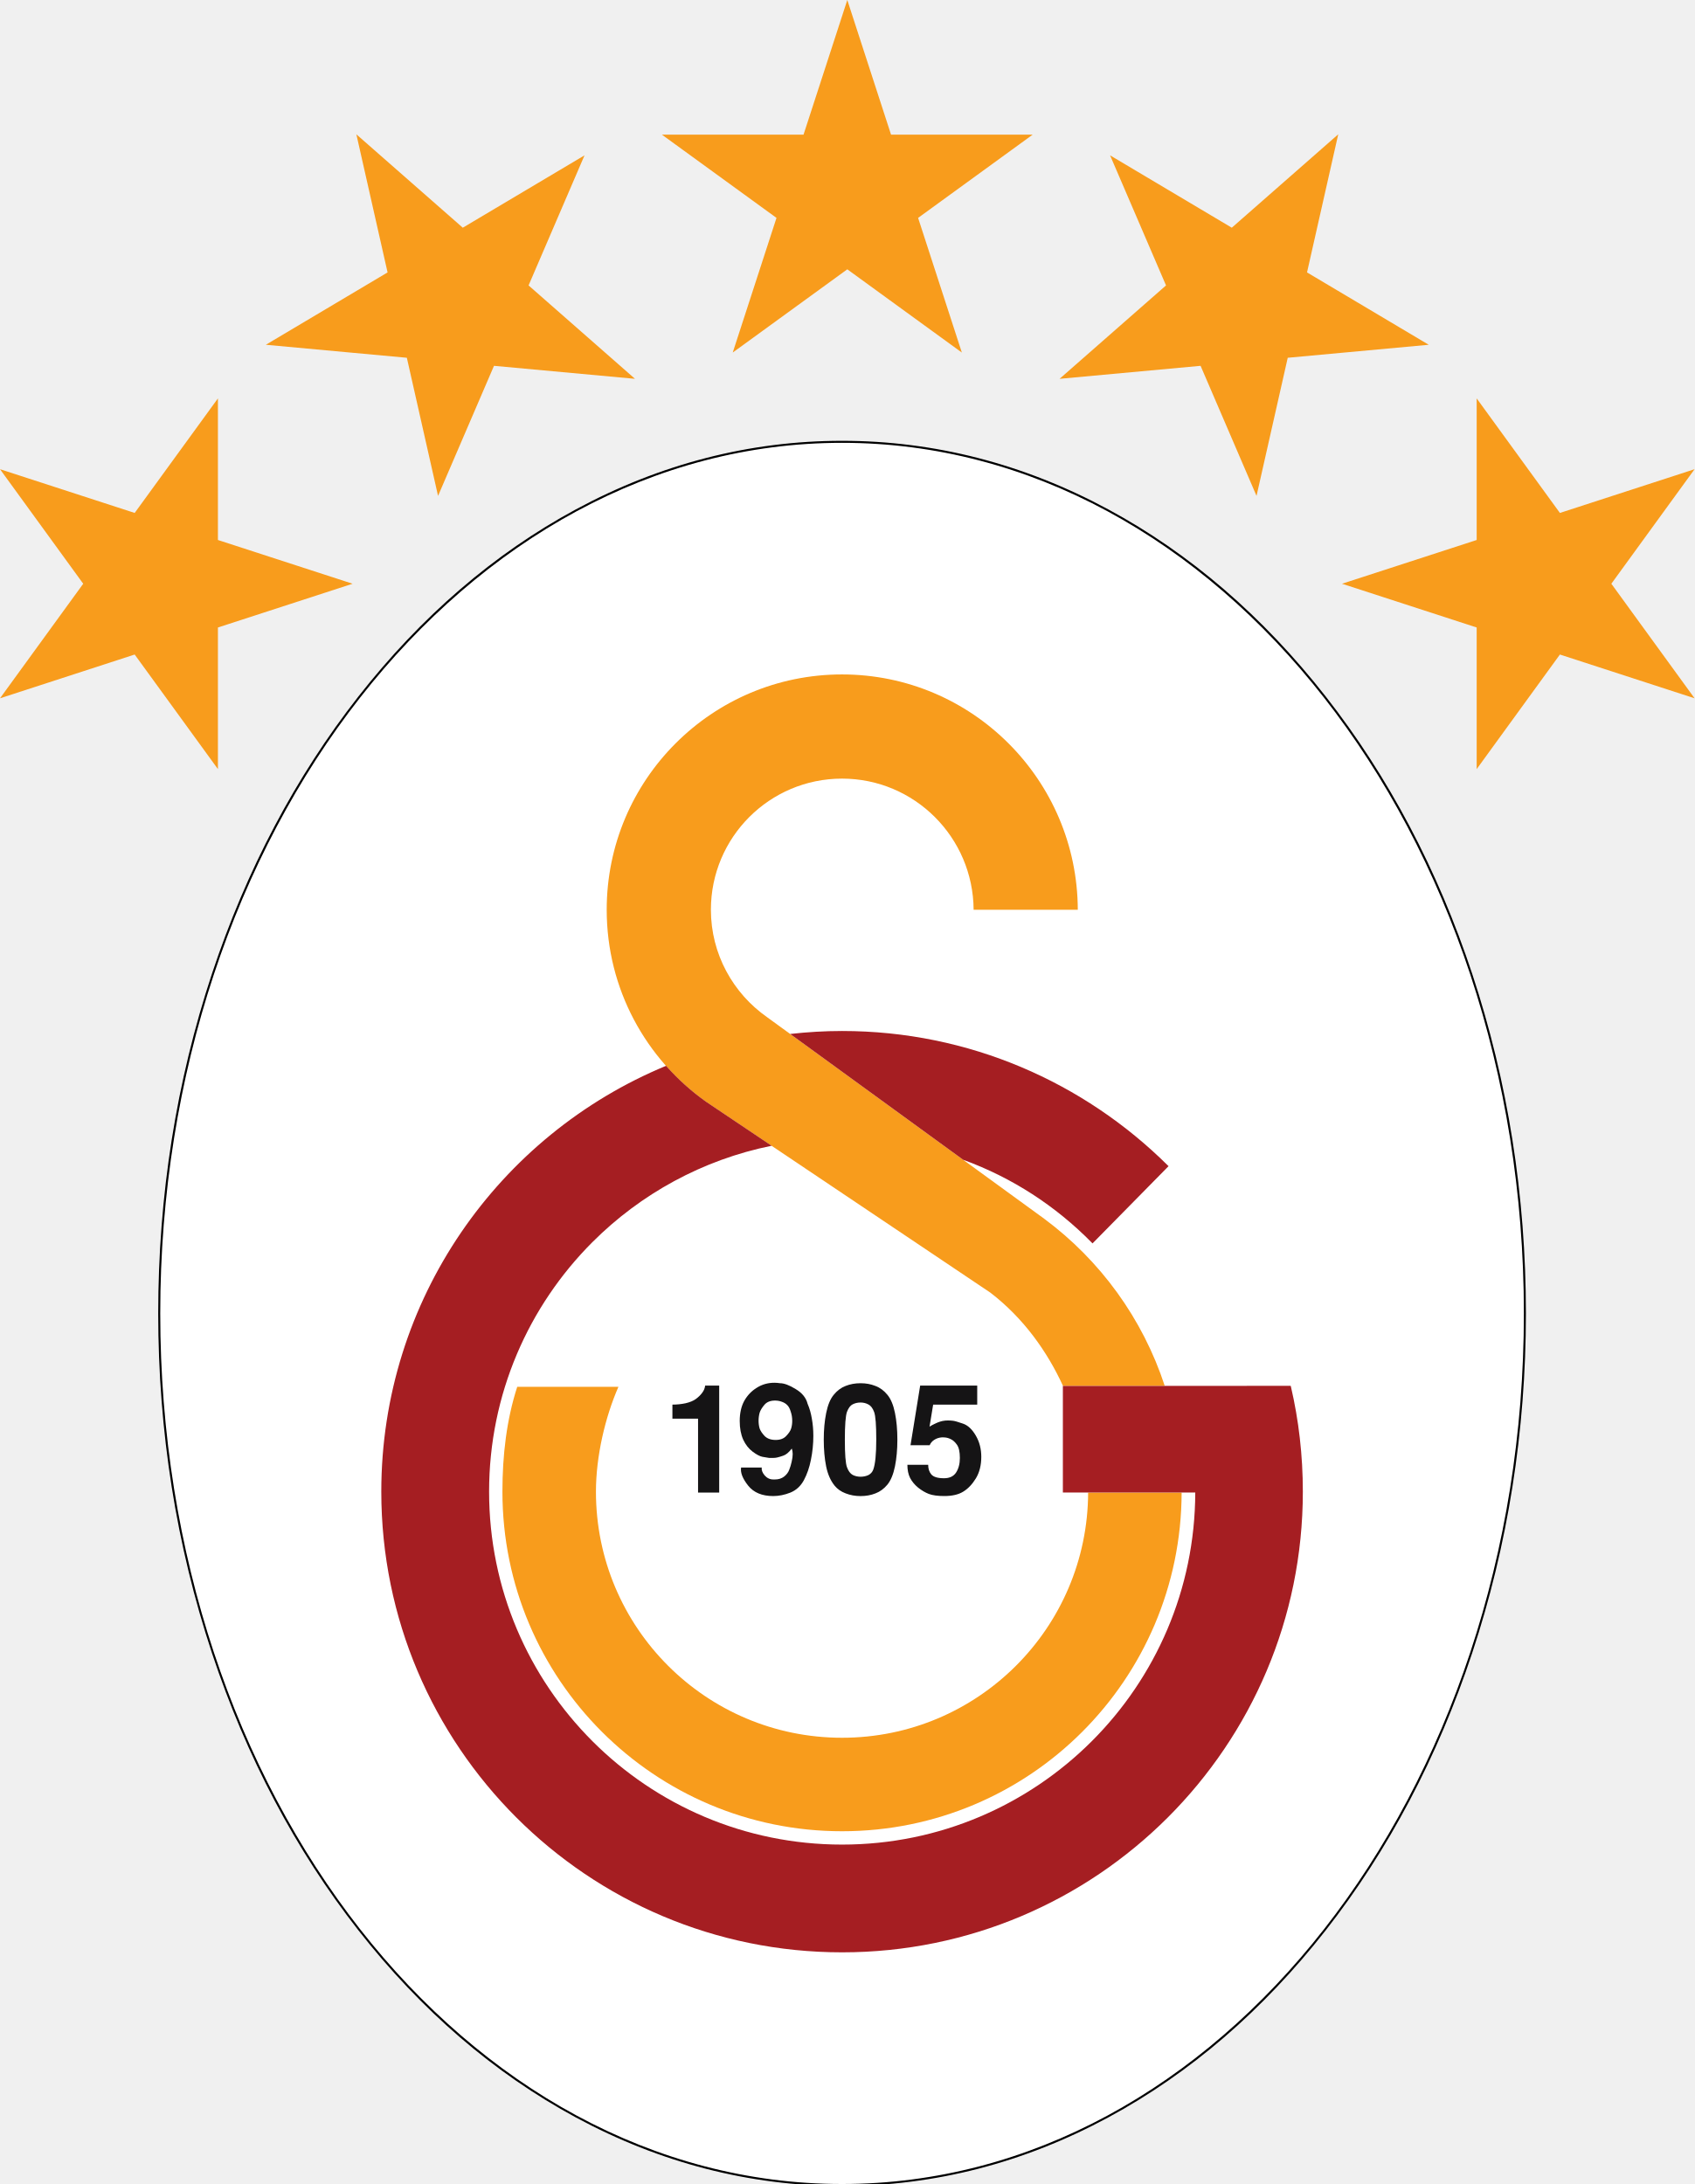
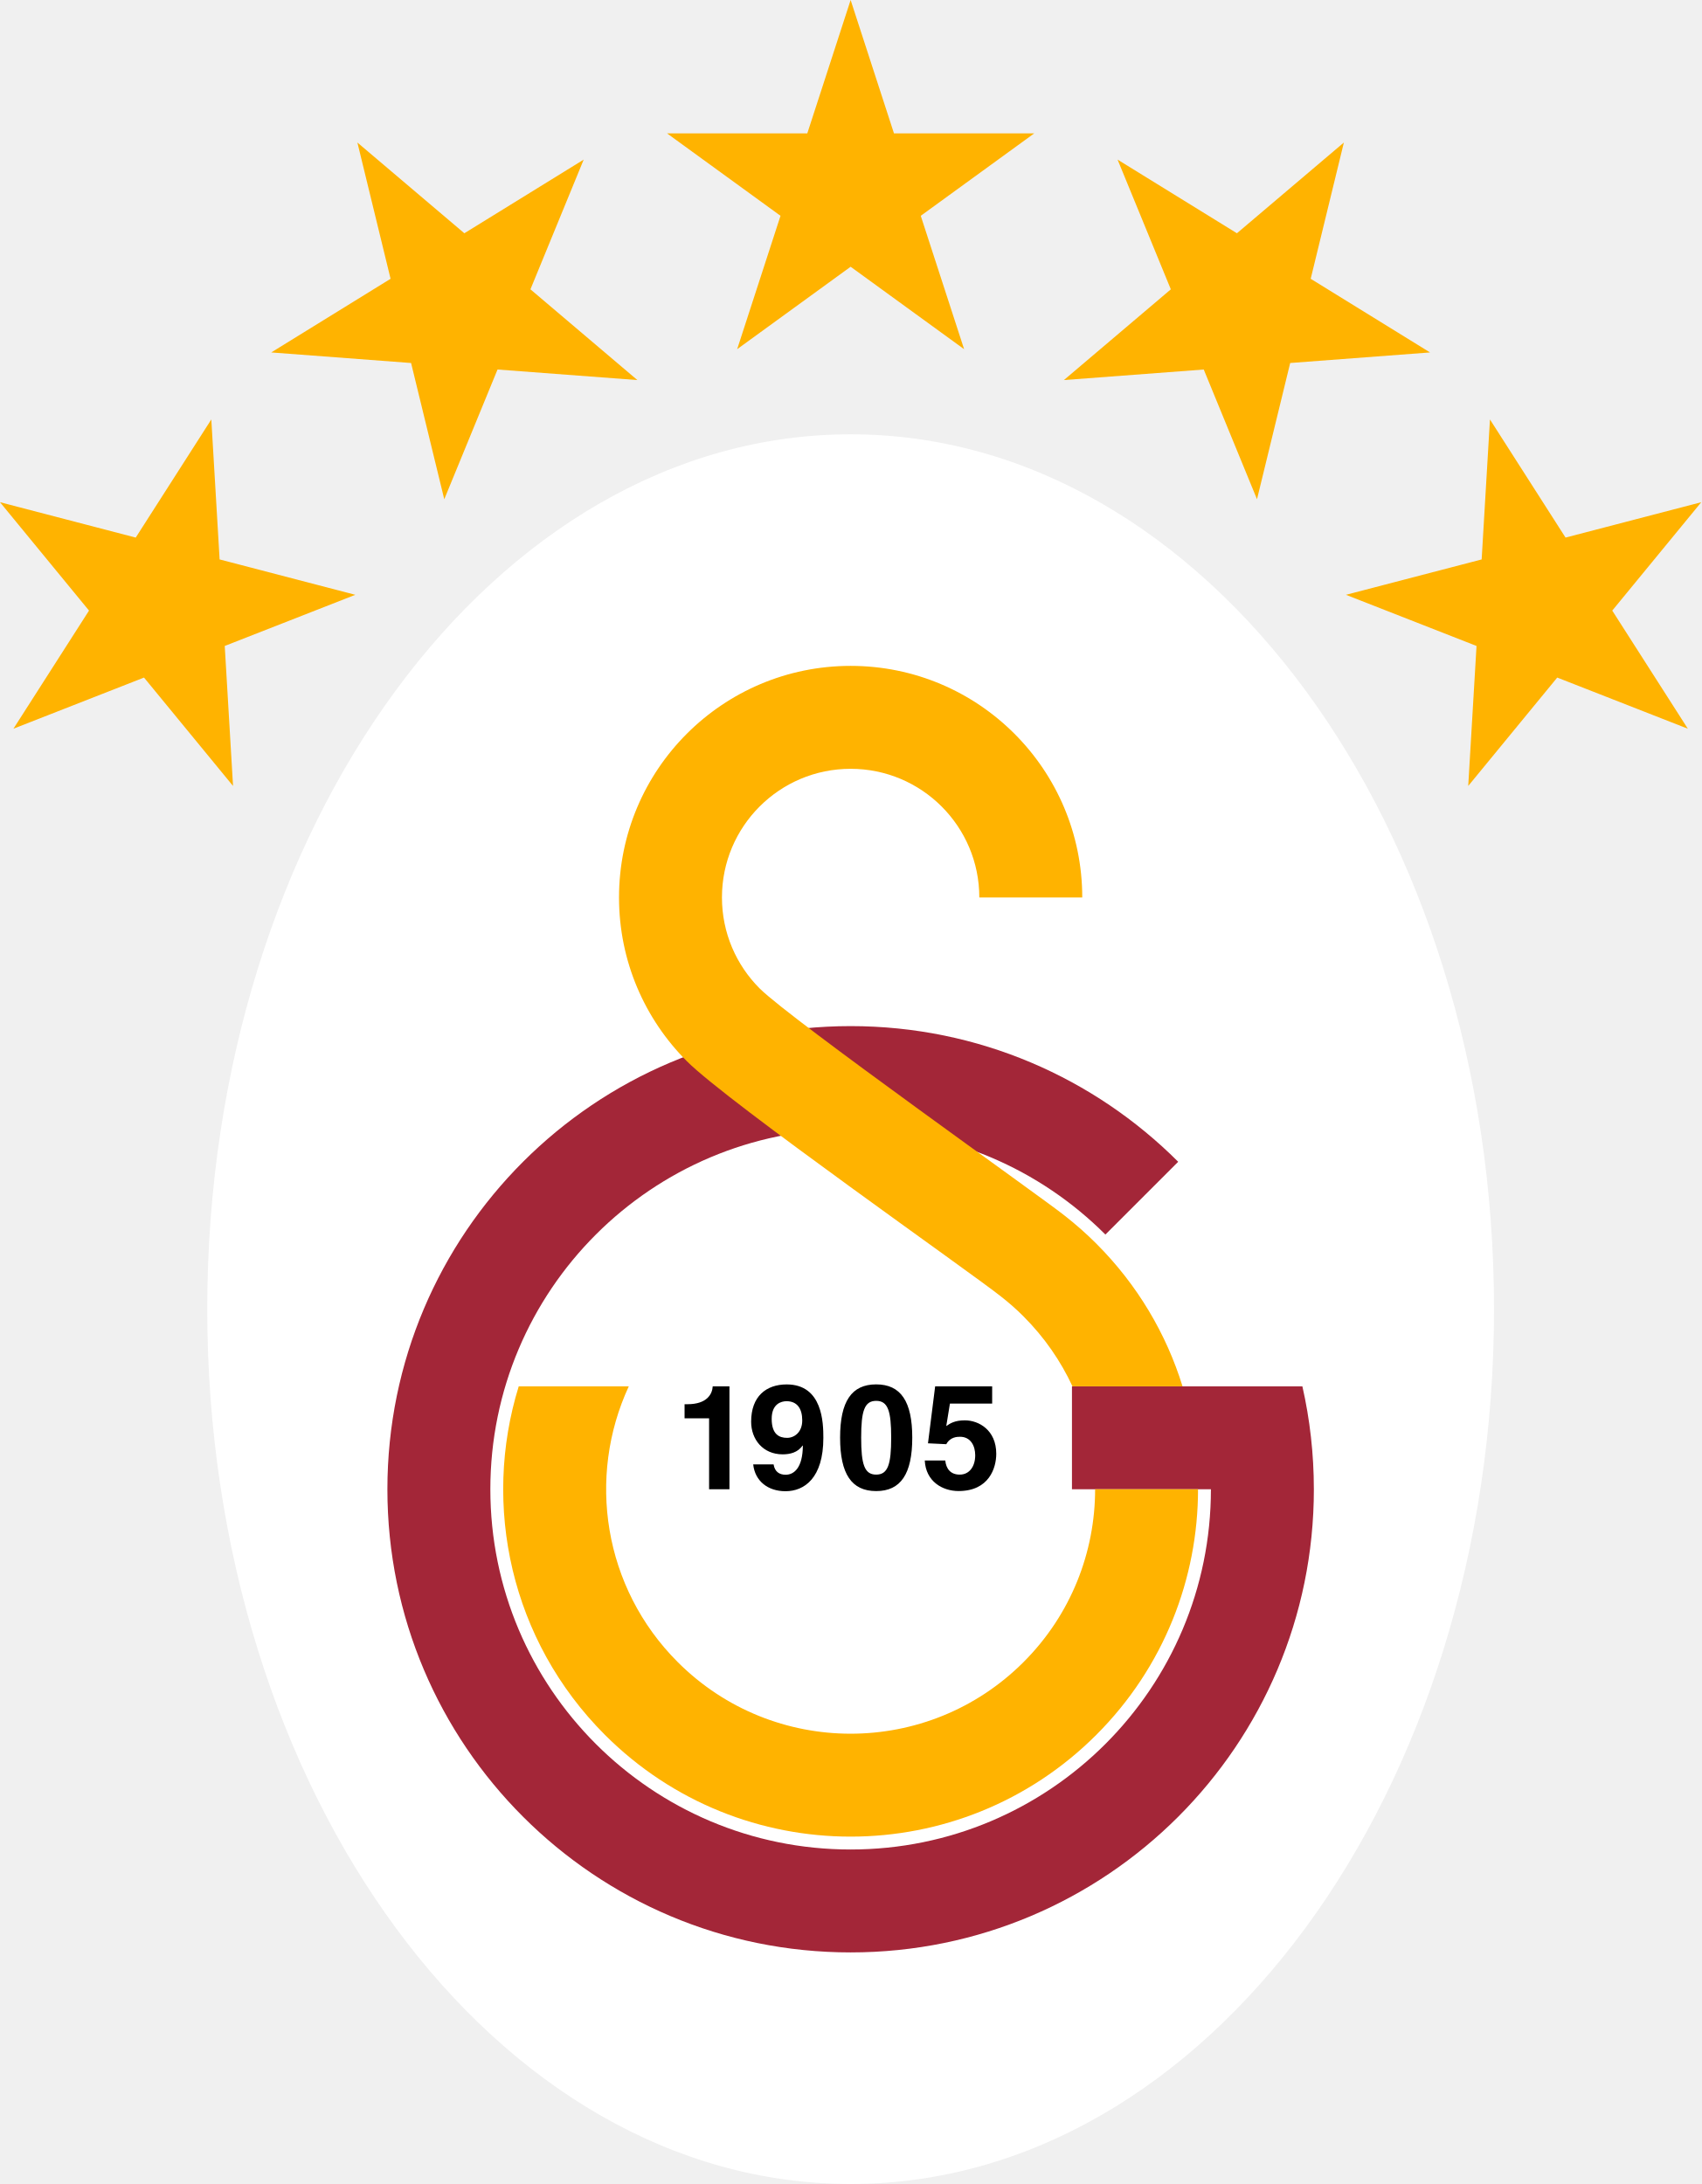
- <svg xmlns="http://www.w3.org/2000/svg" id="katman_1" version="1.1" viewBox="0 0 837.87 1080">
+ <svg xmlns="http://www.w3.org/2000/svg" fill="none" viewBox="145.23 146.53 1614.54 2072.94">
+   <g clip-path="url(#a)" data-source="https://football-logos.cc">
+     <path fill="#fff" d="M952.5 2219.47c337.21 0 610.58-371.76 610.58-830.36 0-458.595-273.37-830.36-610.58-830.36-337.214 0-610.58 371.765-610.58 830.36 0 458.6 273.366 830.36 610.58 830.36" />
+     <path fill="#A32638" d="M1392.12 1560.06c0 242.79-196.82 439.6-439.62 439.6s-439.62-196.82-439.62-439.6 196.82-439.6 439.62-439.6c121.39 0 231.3 49.2 310.85 128.76l-69.08 69.08c-61.87-61.87-147.36-100.14-241.77-100.14-188.84 0-341.92 153.08-341.92 341.91s153.08 341.91 341.92 341.91 341.92-153.08 341.92-341.91h-131.88v-97.69h218.68c7.13 31.42 10.89 64.11 10.89 97.69z" />
+     <path fill="#000" d="M794.9 1479.34h2.75c18.59 0 23.55-9.66 23.97-16.97h15.87v97.69h-19.32v-67.34H794.9v-13.39zM877.58 1493.18c0-14.19 9.06-16.7 14.08-16.7 10.04 0 14.92 6.96 14.92 18.23s-7.53 16.56-14.36 16.56c-7.39 0-14.64-3.2-14.64-18.09m-17.55 43.27c1.67 15.69 13.79 25.47 30.66 25.47 17.84 0 35.92-12.44 35.92-50.65 0-13.92-.56-50.72-34.8-50.72-19.38 0-33.73 11.22-33.73 35.42 0 16.56 11.01 30.95 29.97 30.95 6.69 0 14.36-1.67 18.82-8.38l.28.28c-.14 20.69-8.23 27.46-16.31 27.46-5.99 0-10.32-2.9-11.43-9.68v-.14h-19.37zM962.5 1511.08c0-25.37 3.07-34.93 14.24-34.93s14.24 9.57 14.24 34.93c0 25.37-3.07 35.07-14.24 35.07s-14.24-9.7-14.24-35.08zm-20 0c0 34.52 10.97 50.71 34.24 50.71s34.25-16.19 34.25-50.71-10.98-50.57-34.25-50.57-34.25 16.05-34.24 50.57M1043.28 1500.07c3.6-2.51 8.04-5.43 17.61-5.43 13.18 0 29.81 9.19 29.81 31.76 0 13.4-6.79 35.35-35.77 35.35-15.4 0-31.1-9.19-32.08-29h19.45c.83 8.01 5.13 13.4 13.73 13.4 9.29 0 14.7-7.87 14.7-18.37 0-8.7-4.16-17.54-14.42-17.54-2.64 0-9.3.14-13.04 7.04l-17.37-.83 6.81-54.09h54.1v16.36h-40.08l-3.47 21.34z" />
+     <path fill="#FFB300" d="M1184.52 1560.06c0 59.38-22.65 118.76-67.96 164.06-90.61 90.61-237.52 90.61-328.13 0-70.79-70.78-86.27-175.93-46.46-261.75H637.51c-34.97 113.09-7.69 241.3 81.83 330.82 128.76 128.76 337.52 128.76 466.28 0 64.38-64.38 96.57-148.76 96.57-233.14h-97.69zM1185.64 1326.93v-.03a331 331 0 0 0-30.06-26.57c-19.52-15.86-259.81-186.01-289.43-215.63-22.1-22.1-35.77-52.63-35.77-86.35 0-67.44 54.67-122.11 122.12-122.11s122.12 54.67 122.12 122.11h97.69c0-121.39-98.41-219.8-219.81-219.8s-219.81 98.41-219.81 219.8c0 60.7 24.6 115.65 64.38 155.42 39.46 39.46 271.44 201.85 298.34 223.51 7.52 5.88 14.58 12.13 21.17 18.7v.03c19.81 19.82 35.29 42.33 46.44 66.35h104.46c-15.33-49.56-42.6-96.21-81.83-135.44zM952.5 146.53l41.13 126.59h133.11l-107.69 78.24 41.14 126.59-107.69-78.24-107.69 78.24 41.14-126.59-107.69-78.24h133.11zM484.4 281.81l31.49 129.33-113.26 69.91 132.73 10.02 31.49 129.32 50.54-123.13 132.73 10.01-101.49-86.12 50.54-123.13-113.27 69.91zM145.23 623.2l84.48 102.87-71.73 112.12 123.93-48.55 84.48 102.87-7.88-132.87 123.94-48.55-128.8-33.57-7.88-132.87-71.73 112.12zM1420.6 281.81l-31.49 129.33 113.26 69.91-132.73 10.02-31.49 129.32-50.54-123.13-132.73 10.01 101.49-86.12-50.54-123.13 113.27 69.91zM1759.77 623.2l-84.48 102.87 71.73 112.12-123.94-48.55-84.47 102.87 7.88-132.87-123.94-48.55 128.8-33.57 7.88-132.87 71.73 112.12z" />
+   </g>
  <defs data-source="https://football-logos.cc">
-     <style>.st0{fill:#a51e22}.st2,.st3{fill:#f89c1c}.st4{fill:#151415}.st3{fill-rule:evenodd}</style>
+     <clipPath id="a">
+       <path fill="#fff" d="M0 0h1905v2366H0z" />
+     </clipPath>
+     <path d="M83 86L71 73L2 4L186 121L12 239L179 52Z" />
  </defs>
-   <path d="M416.35 1080.5c-45.59 0-89.82-11.4-131.46-33.89-40.2-21.72-76.31-52.8-107.31-92.39-63.74-81.4-98.85-189.62-98.85-304.72s35.1-223.32 98.85-304.72c31-39.59 67.11-70.68 107.31-92.39 41.64-22.49 85.86-33.89 131.46-33.89s89.82 11.4 131.46 33.89c40.21 21.72 76.31 52.8 107.31 92.39 63.74 81.4 98.85 189.62 98.85 304.72s-35.1 223.32-98.85 304.72c-31 39.59-67.11 70.68-107.31 92.39-41.63 22.49-85.86 33.89-131.46 33.89" style="fill:#fff" />
-   <path d="M416.35 218.98c186.18 0 337.12 192.75 337.12 430.51S602.54 1080 416.35 1080 79.23 887.25 79.23 649.49s150.93-430.51 337.12-430.51m0-1c-45.68 0-89.99 11.42-131.7 33.95-40.27 21.75-76.42 52.88-107.47 92.52-31.03 39.63-55.39 85.77-72.41 137.14-17.61 53.18-26.54 109.66-26.54 167.89s8.93 114.71 26.54 167.89c17.02 51.37 41.38 97.52 72.41 137.14 31.05 39.65 67.2 70.78 107.47 92.53 41.71 22.53 86.02 33.95 131.7 33.95s89.99-11.42 131.7-33.95c40.27-21.75 76.42-52.88 107.47-92.53 31.03-39.63 55.39-85.77 72.41-137.14 17.61-53.18 26.54-109.66 26.54-167.89s-8.93-114.71-26.54-167.89c-17.02-51.37-41.38-97.52-72.41-137.14-31.05-39.65-67.2-70.78-107.47-92.52-41.71-22.53-86.02-33.95-131.7-33.95" />
-   <path d="M516.34 602.7 379.28 503c-16.73-11.73-27.78-31.15-27.78-53.13 0-35.81 29.03-64.84 64.84-64.84s64.84 29.03 65.06 64.84h51.51c-.22-64.26-52.31-116.36-116.58-116.36S299.98 385.6 299.98 449.87c0 39.18 19.37 73.83 49.05 94.92l140.63 94.42c16.63 12.76 28.24 29.38 35.94 46.15h50.31c-10.92-33.38-31.96-62.17-59.58-82.66ZM416.34 859.33c-67.2 0-121.68-54.48-121.68-121.69 0-17.45 4.54-36.85 11.12-51.85h-50.04c-5.27 16.29-7.32 33.81-7.32 51.85 0 92.73 75.18 167.92 167.92 167.92s167.67-74.94 167.91-167.47h-46.23c-.24 67-54.62 121.24-121.68 121.24" class="st2" data-source="https://football-logos.cc" />
-   <path d="m638.26 685.65-.08-.35h-.35l-61.92.03v.01h-50.38v52.73h65.46c-.12 48.03-19.66 91.48-51.17 122.97-31.61 31.58-75.27 51.12-123.47 51.12s-91.83-19.53-123.41-51.12-51.11-75.21-51.11-123.41 19.53-91.83 51.11-123.41c23.77-23.77 54.36-40.71 88.59-47.64l-32.48-21.81a116.5 116.5 0 0 1-19.72-17.72c-82.64 34.19-140.8 115.58-140.8 210.57 0 125.82 102 227.82 227.82 227.82s227.83-102 227.83-227.82c0-17.89-2.01-35.29-5.91-52ZM539.88 614.55l.31.32 37.59-38.19-.31-.31c-41.43-41.12-98.32-66.54-161.13-66.54-8.68 0-17.23.53-25.65 1.47l85.53 62.21c24.18 8.79 45.76 22.84 63.66 41.04" class="st0" />
-   <path d="M355.6 738.09h-10.45v-36.56h-12.68v-6.94c2.19 0 4.36-.22 6.49-.67 2.14-.5 3.84-1.19 5.07-2.09 1.3-.95 2.34-1.97 3.14-3.06.84-1.09 1.34-2.29 1.49-3.58h6.94zM383.2 692.58c-2.29 0-4.03.7-5.23 2.09-1.18 1.39-1.99 2.71-2.38 3.95-.34 1.24-.52 2.56-.52 3.95s.18 2.61.52 3.81c.4 1.15 1.22 2.39 2.47 3.74 1.29 1.28 3.11 1.94 5.44 1.94s3.97-.65 5.22-1.94c1.29-1.35 2.12-2.59 2.46-3.74.35-1.15.53-2.39.53-3.73 0-1.64-.25-3.19-.75-4.62-.44-1.49-1.04-2.59-1.79-3.28-.7-.7-1.57-1.22-2.61-1.57q-1.56-.6-3.36-.6m-6.56 33.12c-.2 1.19.27 2.48 1.42 3.88 1.19 1.35 2.61 2.02 4.25 2.02h.9q2.61 0 4.47-1.41c1.25-.99 2.09-2.12 2.54-3.36.5-1.24.89-2.56 1.2-3.95.35-1.45.52-2.74.52-3.88 0-.95-.15-1.84-.45-2.68-1.44 1.89-2.83 3.05-4.18 3.5-1.29.45-2.29.75-2.98.9-.64.15-1.24.22-1.79.22h-2.31c-.79-.15-1.87-.32-3.21-.53-1.29-.24-2.91-1.09-4.85-2.53-1.94-1.45-3.51-3.43-4.7-5.97-1.15-2.59-1.72-5.65-1.72-9.18 0-3.92.75-7.26 2.24-9.99 1.54-2.74 3.61-4.9 6.2-6.49 2.59-1.65 5.49-2.47 8.72-2.47.89 0 1.79.08 2.69.22 2.08 0 4.7.97 7.83 2.91 3.19 1.89 5.15 4.33 5.89 7.31.94 2.14 1.64 4.58 2.09 7.31.5 2.74.74 5.58.74 8.51 0 3.98-.4 7.91-1.19 11.79-.74 3.83-1.92 7.21-3.5 10.15-1.55 2.88-3.76 4.92-6.64 6.11-2.88 1.15-5.72 1.72-8.51 1.72-5.51 0-9.64-1.72-12.38-5.15-2.73-3.43-3.91-6.42-3.51-8.96zM431.77 726.75c.99-2.69 1.49-7.64 1.49-14.84s-.35-11.77-1.05-13.66-1.64-3.13-2.83-3.73c-1.19-.65-2.5-.97-3.89-.97s-2.73.3-3.88.89c-1.14.55-2.09 1.8-2.83 3.73-.69 1.94-1.05 6.51-1.05 13.73s.35 11.76 1.05 13.65c.69 1.89 1.64 3.16 2.83 3.81 1.19.59 2.49.89 3.88.89s2.74-.27 3.89-.82c1.14-.6 1.94-1.49 2.39-2.68m-19.1 7.91c-1.99-2.44-3.38-5.59-4.18-9.47-.79-3.93-1.19-8.36-1.19-13.28s.4-9.2 1.19-13.13c.8-3.98 2.04-6.99 3.73-9.03 1.7-2.09 3.66-3.55 5.9-4.4 2.23-.89 4.69-1.34 7.38-1.34s5.08.45 7.31 1.34c2.29.84 4.28 2.31 5.97 4.4 1.7 2.04 2.94 5.03 3.73 8.96.79 3.88 1.19 8.28 1.19 13.21s-.4 9.22-1.19 13.2c-.8 3.93-2.04 6.94-3.73 9.03-1.69 2.04-3.65 3.48-5.89 4.33-2.24.9-4.7 1.34-7.39 1.34s-5.09-.45-7.38-1.34c-2.24-.84-4.05-2.11-5.45-3.8ZM458.93 724.36c0 1.94.52 3.53 1.57 4.77 1.1 1.25 3.18 1.87 6.26 1.87 2.74 0 4.73-.94 5.97-2.83 1.24-1.94 1.87-4.33 1.87-7.16 0-3.09-.5-5.3-1.49-6.64-.95-1.35-1.99-2.26-3.14-2.76-1.1-.55-2.26-.82-3.51-.82h-.82c-1.34.1-2.56.5-3.65 1.19a5.82 5.82 0 0 0-2.32 2.68h-9.47l4.77-29.47h28.21v9.4h-21.79l-1.79 10.9c.85-.55 1.72-1.02 2.61-1.42.89-.45 1.74-.8 2.53-1.04.85-.26 1.49-.41 1.94-.45.5-.1 1.2-.15 2.09-.15q1.26 0 2.46.15c.85.1 2.49.57 4.93 1.42 2.44.84 4.55 2.84 6.35 5.96 1.79 3.09 2.68 6.57 2.68 10.44 0 4.18-.9 7.74-2.68 10.67q-2.7 4.41-6.27 6.57c-2.33 1.44-5.44 2.16-9.32 2.16-3.28 0-5.85-.35-7.68-1.05-1.79-.69-3.56-1.74-5.3-3.13-1.69-1.39-3.01-2.98-3.95-4.77-.9-1.79-1.34-3.96-1.34-6.49h10.29" class="st4" />
-   <path d="m418.94 0 21.63 66.59h70.02l-56.64 41.16 21.63 66.59-56.64-41.16-56.65 41.16 21.64-66.59-56.65-41.16h70.02zM176.2 66.42l52.62 46.18 60.19-35.78-27.66 64.32 52.62 46.19-69.72-6.43-27.66 64.32-15.43-68.3-69.72-6.43 60.19-35.78zM0 232.02l66.59 21.63 41.16-56.64v70.02l66.59 21.63-66.59 21.64v70.02l-41.16-56.65L0 345.31l41.15-56.65zM661.68 66.42l-52.63 46.18-60.18-35.78 27.66 64.32-52.63 46.19 69.72-6.43 27.66 64.32 15.43-68.3 69.72-6.43-60.18-35.78zM837.87 232.02l-66.59 21.63-41.15-56.64v70.02l-66.59 21.63 66.59 21.64v70.02l41.15-56.65 66.59 21.64-41.15-56.65z" class="st3" data-source="https://football-logos.cc" />
</svg>
